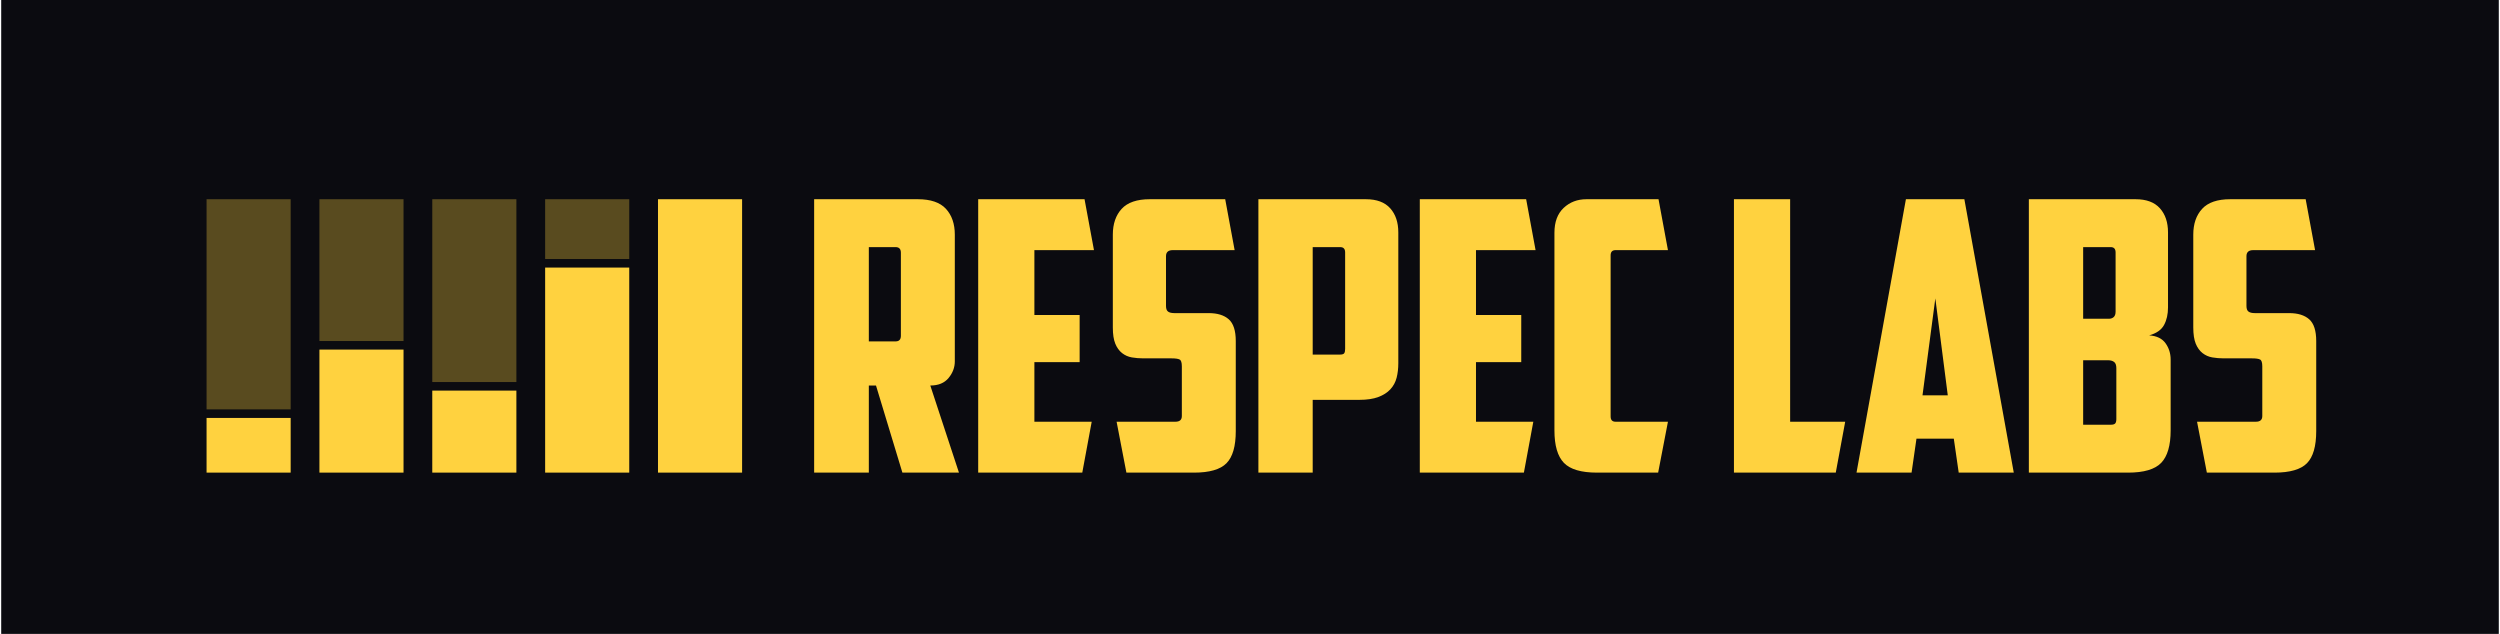
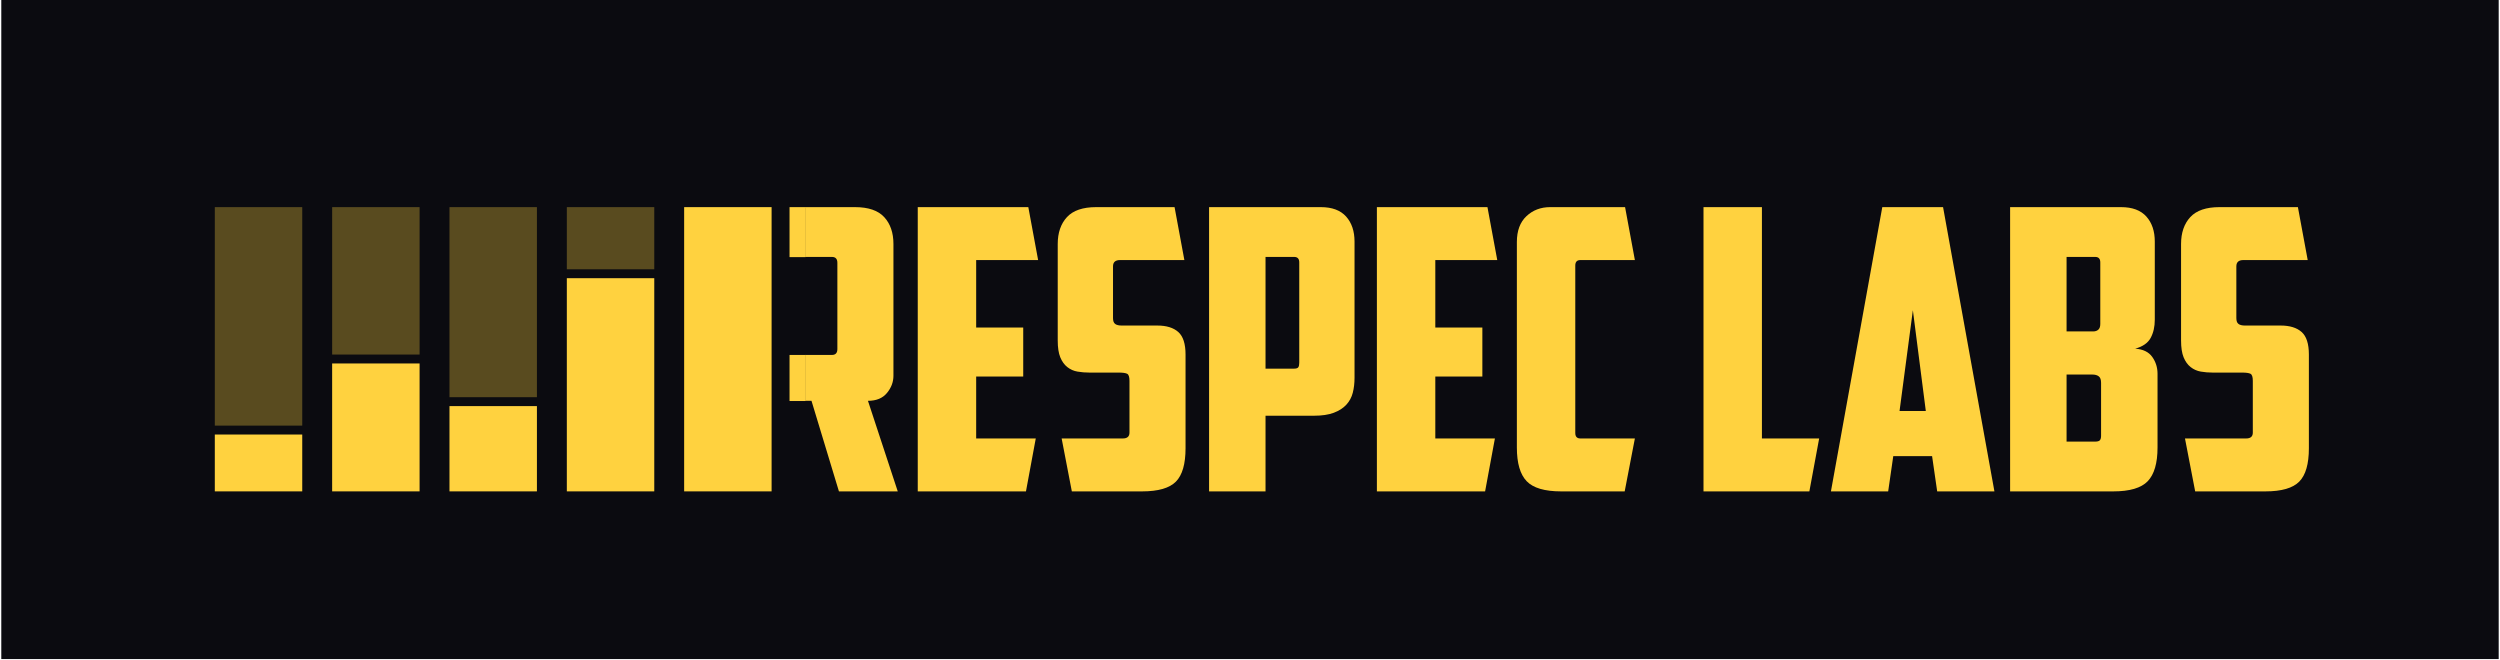
- <svg xmlns="http://www.w3.org/2000/svg" viewBox="-150 -120 3513.7 891.8" width="351" height="89" role="img" aria-label="Respec Labs">
-   <rect x="-150" y="-120" width="3513.7" height="891.8" fill="#0B0B10" />
+ <svg xmlns="http://www.w3.org/2000/svg" viewBox="-150 -120 3379.316 891.8" width="337.6" height="89" role="img" aria-label="Respec Labs">
+   <rect x="-150" y="-120" width="3379.3" height="891.8" fill="#0B0B10" />
  <g transform="scale(10.68467) translate(10, 10)">
    <defs id="SvgjsDefs1770" />
    <g id="SvgjsG1771" featureKey="nameLeftFeature-0" transform="matrix(1,0,0,1,5,23)" fill="#FFD23F">
      <path d="" />
    </g>
    <g id="SvgjsG1772" featureKey="inlineSymbolFeature-0" transform="matrix(0.7051357,0,0,0.7051357,3,-12.25749)" fill="#FFD23F">
      <rect x="0" y="24.474" width="15.705" height="39.241" fill-opacity="0.32" />
      <rect x="0" y="65.315" width="15.705" height="10.210" />
      <rect x="21.075" y="24.474" width="15.705" height="26.478" fill-opacity="0.32" />
      <rect x="21.075" y="52.552" width="15.705" height="22.973" />
      <rect x="42.147" y="24.474" width="15.705" height="34.136" fill-opacity="0.32" />
      <rect x="42.147" y="60.210" width="15.705" height="15.315" />
      <rect x="63.223" y="24.474" width="15.705" height="11.163" fill-opacity="0.32" />
      <rect x="63.223" y="37.237" width="15.705" height="38.288" />
      <rect x="84.295" y="24.474" width="15.705" height="51.051" />
    </g>
-     <g id="SvgjsG1773" featureKey="nameRightFeature-0" transform="matrix(2.482755,0,0,2.482755,81.51035,-8.655099)" fill="#FFD23F">
-       <path d="M3.5 8.04 l0 5 l1.42 0 c0.187 0 0.28 -0.1 0.28 -0.3 l0 -4.4 c0 -0.2 -0.093 -0.3 -0.28 -0.3 l-1.42 0 z M8.06 14.1 c0 0.32 -0.11 0.613 -0.33 0.88 s-0.543 0.4 -0.97 0.4 l1.52 4.62 l-3 0 l-1.4 -4.62 l-0.38 0 l0 4.62 l-2.9 0 l0 -14.5 l5.5 0 c0.68 0 1.177 0.17 1.49 0.51 s0.47 0.797 0.47 1.37 l0 6.72 z M9.3 5.5 l5.64 0 l0.5 2.7 l-3.16 0 l0 3.44 l2.4 0 l0 2.5 l-2.4 0 l0 3.16 l3.04 0 l-0.5 2.7 l-5.52 0 l0 -14.5 z M17.16 20 l-0.52 -2.7 l3.12 0 c0.227 0 0.34 -0.1 0.34 -0.3 l0 -2.64 c0 -0.2 -0.04 -0.32 -0.12 -0.36 s-0.22 -0.06 -0.42 -0.06 l-1.5 0 c-0.213 0 -0.417 -0.017 -0.61 -0.05 s-0.367 -0.11 -0.52 -0.23 s-0.273 -0.287 -0.36 -0.5 s-0.13 -0.5 -0.13 -0.86 l0 -4.92 c0 -0.573 0.157 -1.03 0.47 -1.37 s0.81 -0.51 1.49 -0.51 l4 0 l0.5 2.7 l-3.28 0 c-0.24 0 -0.36 0.107 -0.36 0.32 l0 2.64 c0 0.147 0.037 0.247 0.11 0.3 s0.183 0.08 0.33 0.08 l1.82 0 c0.467 0 0.823 0.11 1.07 0.33 s0.37 0.603 0.37 1.15 l0 4.78 c0 0.8 -0.163 1.367 -0.49 1.7 s-0.903 0.5 -1.73 0.5 l-3.58 0 z M27.04 8.04 l0 5.7 l1.44 0 c0.12 0 0.197 -0.023 0.23 -0.07 s0.05 -0.123 0.05 -0.23 l0 -5.12 c0 -0.187 -0.087 -0.28 -0.26 -0.28 l-1.46 0 z M29.86 5.5 c0.573 0 1.003 0.16 1.29 0.48 s0.43 0.747 0.43 1.28 l0 6.94 c0 0.28 -0.03 0.537 -0.09 0.77 s-0.17 0.437 -0.33 0.61 s-0.373 0.31 -0.64 0.41 s-0.6 0.15 -1 0.15 l-2.48 0 l0 3.86 l-2.88 0 l0 -14.5 l5.7 0 z M32.72 5.5 l5.64 0 l0.5 2.7 l-3.16 0 l0 3.44 l2.4 0 l0 2.5 l-2.4 0 l0 3.16 l3.04 0 l-0.5 2.7 l-5.52 0 l0 -14.5 z M42.12 20 c-0.84 0 -1.427 -0.173 -1.76 -0.52 s-0.5 -0.92 -0.5 -1.72 l0 -10.48 c0 -0.573 0.163 -1.013 0.49 -1.32 s0.73 -0.46 1.21 -0.46 l3.82 0 l0.5 2.7 l-2.78 0 c-0.173 0 -0.26 0.093 -0.26 0.28 l0 8.54 c0 0.187 0.087 0.28 0.26 0.28 l2.78 0 l-0.52 2.7 l-3.24 0 z M49.38 5.5 l2.98 0 l0 11.8 l2.92 0 l-0.5 2.7 l-5.4 0 l0 -14.5 z M59.06 18.2 l-0.26 1.8 l-2.92 0 l2.62 -14.5 l3.1 0 l2.62 14.5 l-2.92 0 l-0.26 -1.8 l-1.98 0 z M59.38 15.9 l1.34 0 l-0.66 -5.14 z M67.9 8.04 l0 3.8 l1.36 0 c0.107 0 0.193 -0.03 0.26 -0.09 s0.1 -0.157 0.1 -0.29 l0 -3.14 c0 -0.187 -0.087 -0.28 -0.26 -0.28 l-1.46 0 z M69.66 14.46 c0 -0.16 -0.04 -0.27 -0.12 -0.33 s-0.187 -0.09 -0.32 -0.09 l-1.32 0 l0 3.42 l1.46 0 c0.12 0 0.2 -0.023 0.24 -0.07 s0.06 -0.123 0.06 -0.23 l0 -2.7 z M72.4 11.24 c0 0.36 -0.07 0.67 -0.21 0.93 s-0.403 0.443 -0.79 0.55 c0.4 0.027 0.69 0.167 0.87 0.42 s0.27 0.54 0.27 0.86 l0 3.76 c0 0.8 -0.167 1.373 -0.5 1.72 s-0.92 0.52 -1.76 0.52 l-5.26 0 l0 -14.5 l5.66 0 c0.573 0 1.003 0.16 1.29 0.48 s0.43 0.747 0.43 1.28 l0 3.98 z M74.46 20 l-0.52 -2.7 l3.12 0 c0.227 0 0.34 -0.1 0.34 -0.3 l0 -2.64 c0 -0.2 -0.04 -0.32 -0.12 -0.36 s-0.22 -0.06 -0.42 -0.06 l-1.5 0 c-0.213 0 -0.417 -0.017 -0.61 -0.05 s-0.367 -0.11 -0.52 -0.23 s-0.273 -0.287 -0.36 -0.5 s-0.13 -0.5 -0.13 -0.86 l0 -4.92 c0 -0.573 0.157 -1.03 0.47 -1.37 s0.81 -0.51 1.49 -0.51 l4 0 l0.5 2.7 l-3.28 0 c-0.24 0 -0.36 0.107 -0.36 0.32 l0 2.64 c0 0.147 0.037 0.247 0.11 0.3 s0.183 0.08 0.33 0.08 l1.82 0 c0.467 0 0.823 0.11 1.07 0.33 s0.37 0.603 0.37 1.15 l0 4.78 c0 0.8 -0.163 1.367 -0.49 1.7 s-0.903 0.5 -1.73 0.5 l-3.58 0 z" />
+     <clipPath id="rlNoStem" clipPathUnits="userSpaceOnUse">
+       <rect x="3.56" y="-50" width="1000" height="200" />
+     </clipPath>
+     <g id="SvgjsG1773" featureKey="nameRightFeature-0" transform="matrix(2.482755,0,0,2.482755,68.9331,-8.655099)" fill="#FFD23F">
+       <rect x="2.760" y="5.5" width="0.820" height="2.55" />
+       <rect x="2.760" y="13.04" width="0.820" height="2.35" />
+       <path clip-path="url(#rlNoStem)" d="M3.5 8.04 l0 5 l1.42 0 c0.187 0 0.28 -0.1 0.28 -0.3 l0 -4.4 c0 -0.2 -0.093 -0.3 -0.28 -0.3 l-1.42 0 z M8.06 14.1 c0 0.32 -0.11 0.613 -0.33 0.88 s-0.543 0.4 -0.97 0.4 l1.52 4.62 l-3 0 l-1.4 -4.62 l-0.38 0 l0 4.62 l-2.9 0 l0 -14.5 l5.5 0 c0.68 0 1.177 0.17 1.49 0.51 s0.47 0.797 0.47 1.37 l0 6.72 z M9.3 5.5 l5.64 0 l0.5 2.7 l-3.16 0 l0 3.44 l2.4 0 l0 2.5 l-2.4 0 l0 3.16 l3.04 0 l-0.5 2.7 l-5.52 0 l0 -14.5 z M17.16 20 l-0.52 -2.7 l3.12 0 c0.227 0 0.34 -0.1 0.34 -0.3 l0 -2.64 c0 -0.2 -0.04 -0.32 -0.12 -0.36 s-0.22 -0.06 -0.42 -0.06 l-1.5 0 c-0.213 0 -0.417 -0.017 -0.61 -0.05 s-0.367 -0.11 -0.52 -0.23 s-0.273 -0.287 -0.36 -0.5 s-0.13 -0.5 -0.13 -0.86 l0 -4.92 c0 -0.573 0.157 -1.03 0.47 -1.37 s0.81 -0.51 1.49 -0.51 l4 0 l0.5 2.7 l-3.28 0 c-0.24 0 -0.36 0.107 -0.36 0.32 l0 2.64 c0 0.147 0.037 0.247 0.11 0.3 s0.183 0.08 0.33 0.08 l1.82 0 c0.467 0 0.823 0.11 1.07 0.33 s0.37 0.603 0.37 1.15 l0 4.78 c0 0.8 -0.163 1.367 -0.49 1.7 s-0.903 0.5 -1.73 0.5 l-3.58 0 z M27.04 8.04 l0 5.7 l1.44 0 c0.12 0 0.197 -0.023 0.23 -0.07 s0.05 -0.123 0.05 -0.23 l0 -5.12 c0 -0.187 -0.087 -0.28 -0.26 -0.28 l-1.46 0 z M29.86 5.5 c0.573 0 1.003 0.16 1.29 0.48 s0.43 0.747 0.43 1.28 l0 6.94 c0 0.28 -0.03 0.537 -0.09 0.77 s-0.17 0.437 -0.33 0.61 s-0.373 0.31 -0.64 0.41 s-0.6 0.15 -1 0.15 l-2.48 0 l0 3.86 l-2.88 0 l0 -14.5 l5.7 0 z M32.72 5.5 l5.64 0 l0.5 2.7 l-3.16 0 l0 3.44 l2.4 0 l0 2.5 l-2.4 0 l0 3.16 l3.04 0 l-0.5 2.7 l-5.52 0 l0 -14.5 z M42.12 20 c-0.84 0 -1.427 -0.173 -1.76 -0.52 s-0.5 -0.92 -0.5 -1.72 l0 -10.48 c0 -0.573 0.163 -1.013 0.49 -1.32 s0.73 -0.46 1.21 -0.46 l3.82 0 l0.5 2.7 l-2.78 0 c-0.173 0 -0.26 0.093 -0.26 0.28 l0 8.54 c0 0.187 0.087 0.28 0.26 0.28 l2.78 0 l-0.52 2.7 l-3.24 0 z M49.38 5.5 l2.98 0 l0 11.8 l2.92 0 l-0.5 2.7 l-5.4 0 l0 -14.5 z M59.06 18.2 l-0.26 1.8 l-2.92 0 l2.62 -14.5 l3.1 0 l2.62 14.5 l-2.92 0 l-0.26 -1.8 l-1.98 0 z M59.38 15.9 l1.34 0 l-0.66 -5.14 z M67.9 8.04 l0 3.8 l1.36 0 c0.107 0 0.193 -0.03 0.26 -0.09 s0.1 -0.157 0.1 -0.29 l0 -3.14 c0 -0.187 -0.087 -0.28 -0.26 -0.28 l-1.46 0 z M69.66 14.46 c0 -0.16 -0.04 -0.27 -0.12 -0.33 s-0.187 -0.09 -0.32 -0.09 l-1.32 0 l0 3.42 l1.46 0 c0.12 0 0.2 -0.023 0.24 -0.07 s0.06 -0.123 0.06 -0.23 l0 -2.7 z M72.4 11.24 c0 0.36 -0.07 0.67 -0.21 0.93 s-0.403 0.443 -0.79 0.55 c0.4 0.027 0.69 0.167 0.87 0.42 s0.27 0.54 0.27 0.86 l0 3.76 c0 0.8 -0.167 1.373 -0.5 1.72 s-0.92 0.52 -1.76 0.52 l-5.26 0 l0 -14.5 l5.66 0 c0.573 0 1.003 0.16 1.29 0.48 s0.43 0.747 0.43 1.28 l0 3.98 z M74.46 20 l-0.52 -2.7 l3.12 0 c0.227 0 0.34 -0.1 0.34 -0.3 l0 -2.64 c0 -0.2 -0.04 -0.32 -0.12 -0.36 s-0.22 -0.06 -0.42 -0.06 l-1.5 0 c-0.213 0 -0.417 -0.017 -0.61 -0.05 s-0.367 -0.11 -0.52 -0.23 s-0.273 -0.287 -0.36 -0.5 s-0.13 -0.5 -0.13 -0.86 l0 -4.92 c0 -0.573 0.157 -1.03 0.47 -1.37 s0.81 -0.51 1.49 -0.51 l4 0 l0.5 2.7 l-3.28 0 c-0.24 0 -0.36 0.107 -0.36 0.32 l0 2.64 c0 0.147 0.037 0.247 0.11 0.3 s0.183 0.08 0.33 0.08 l1.82 0 c0.467 0 0.823 0.11 1.07 0.33 s0.37 0.603 0.37 1.15 l0 4.78 c0 0.8 -0.163 1.367 -0.49 1.7 s-0.903 0.5 -1.73 0.5 l-3.58 0 z" />
    </g>
  </g>
</svg>
